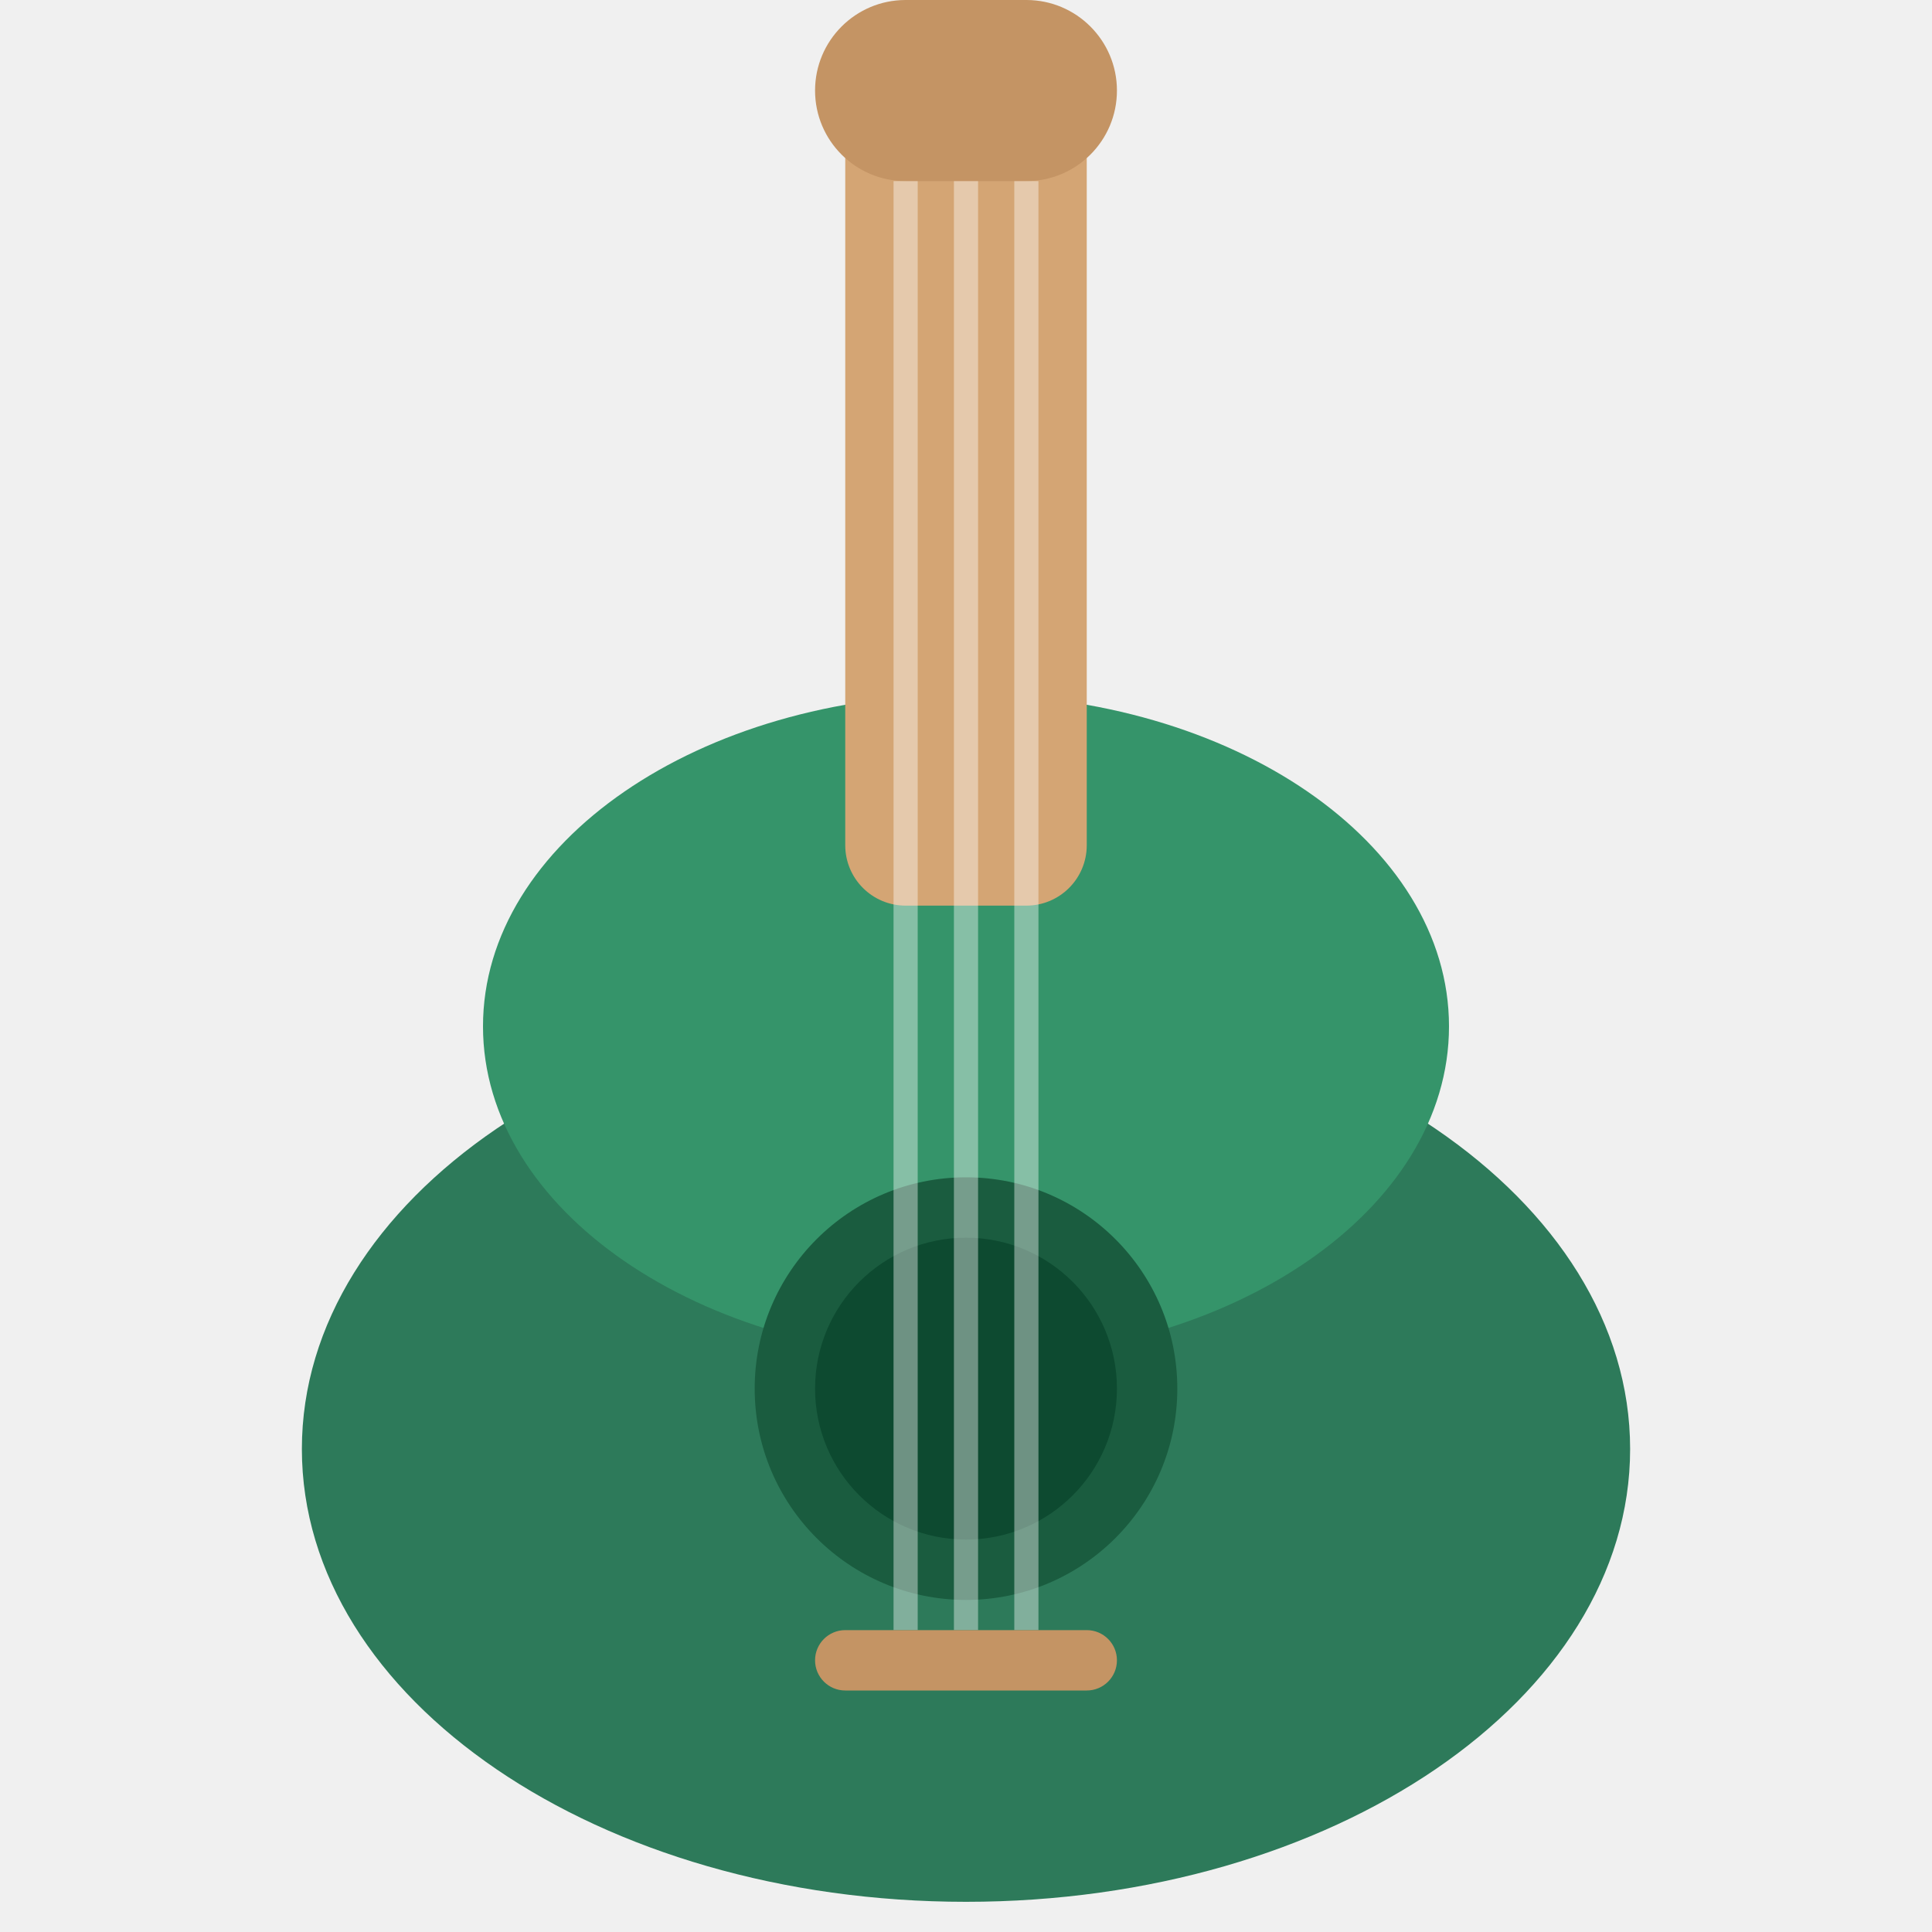
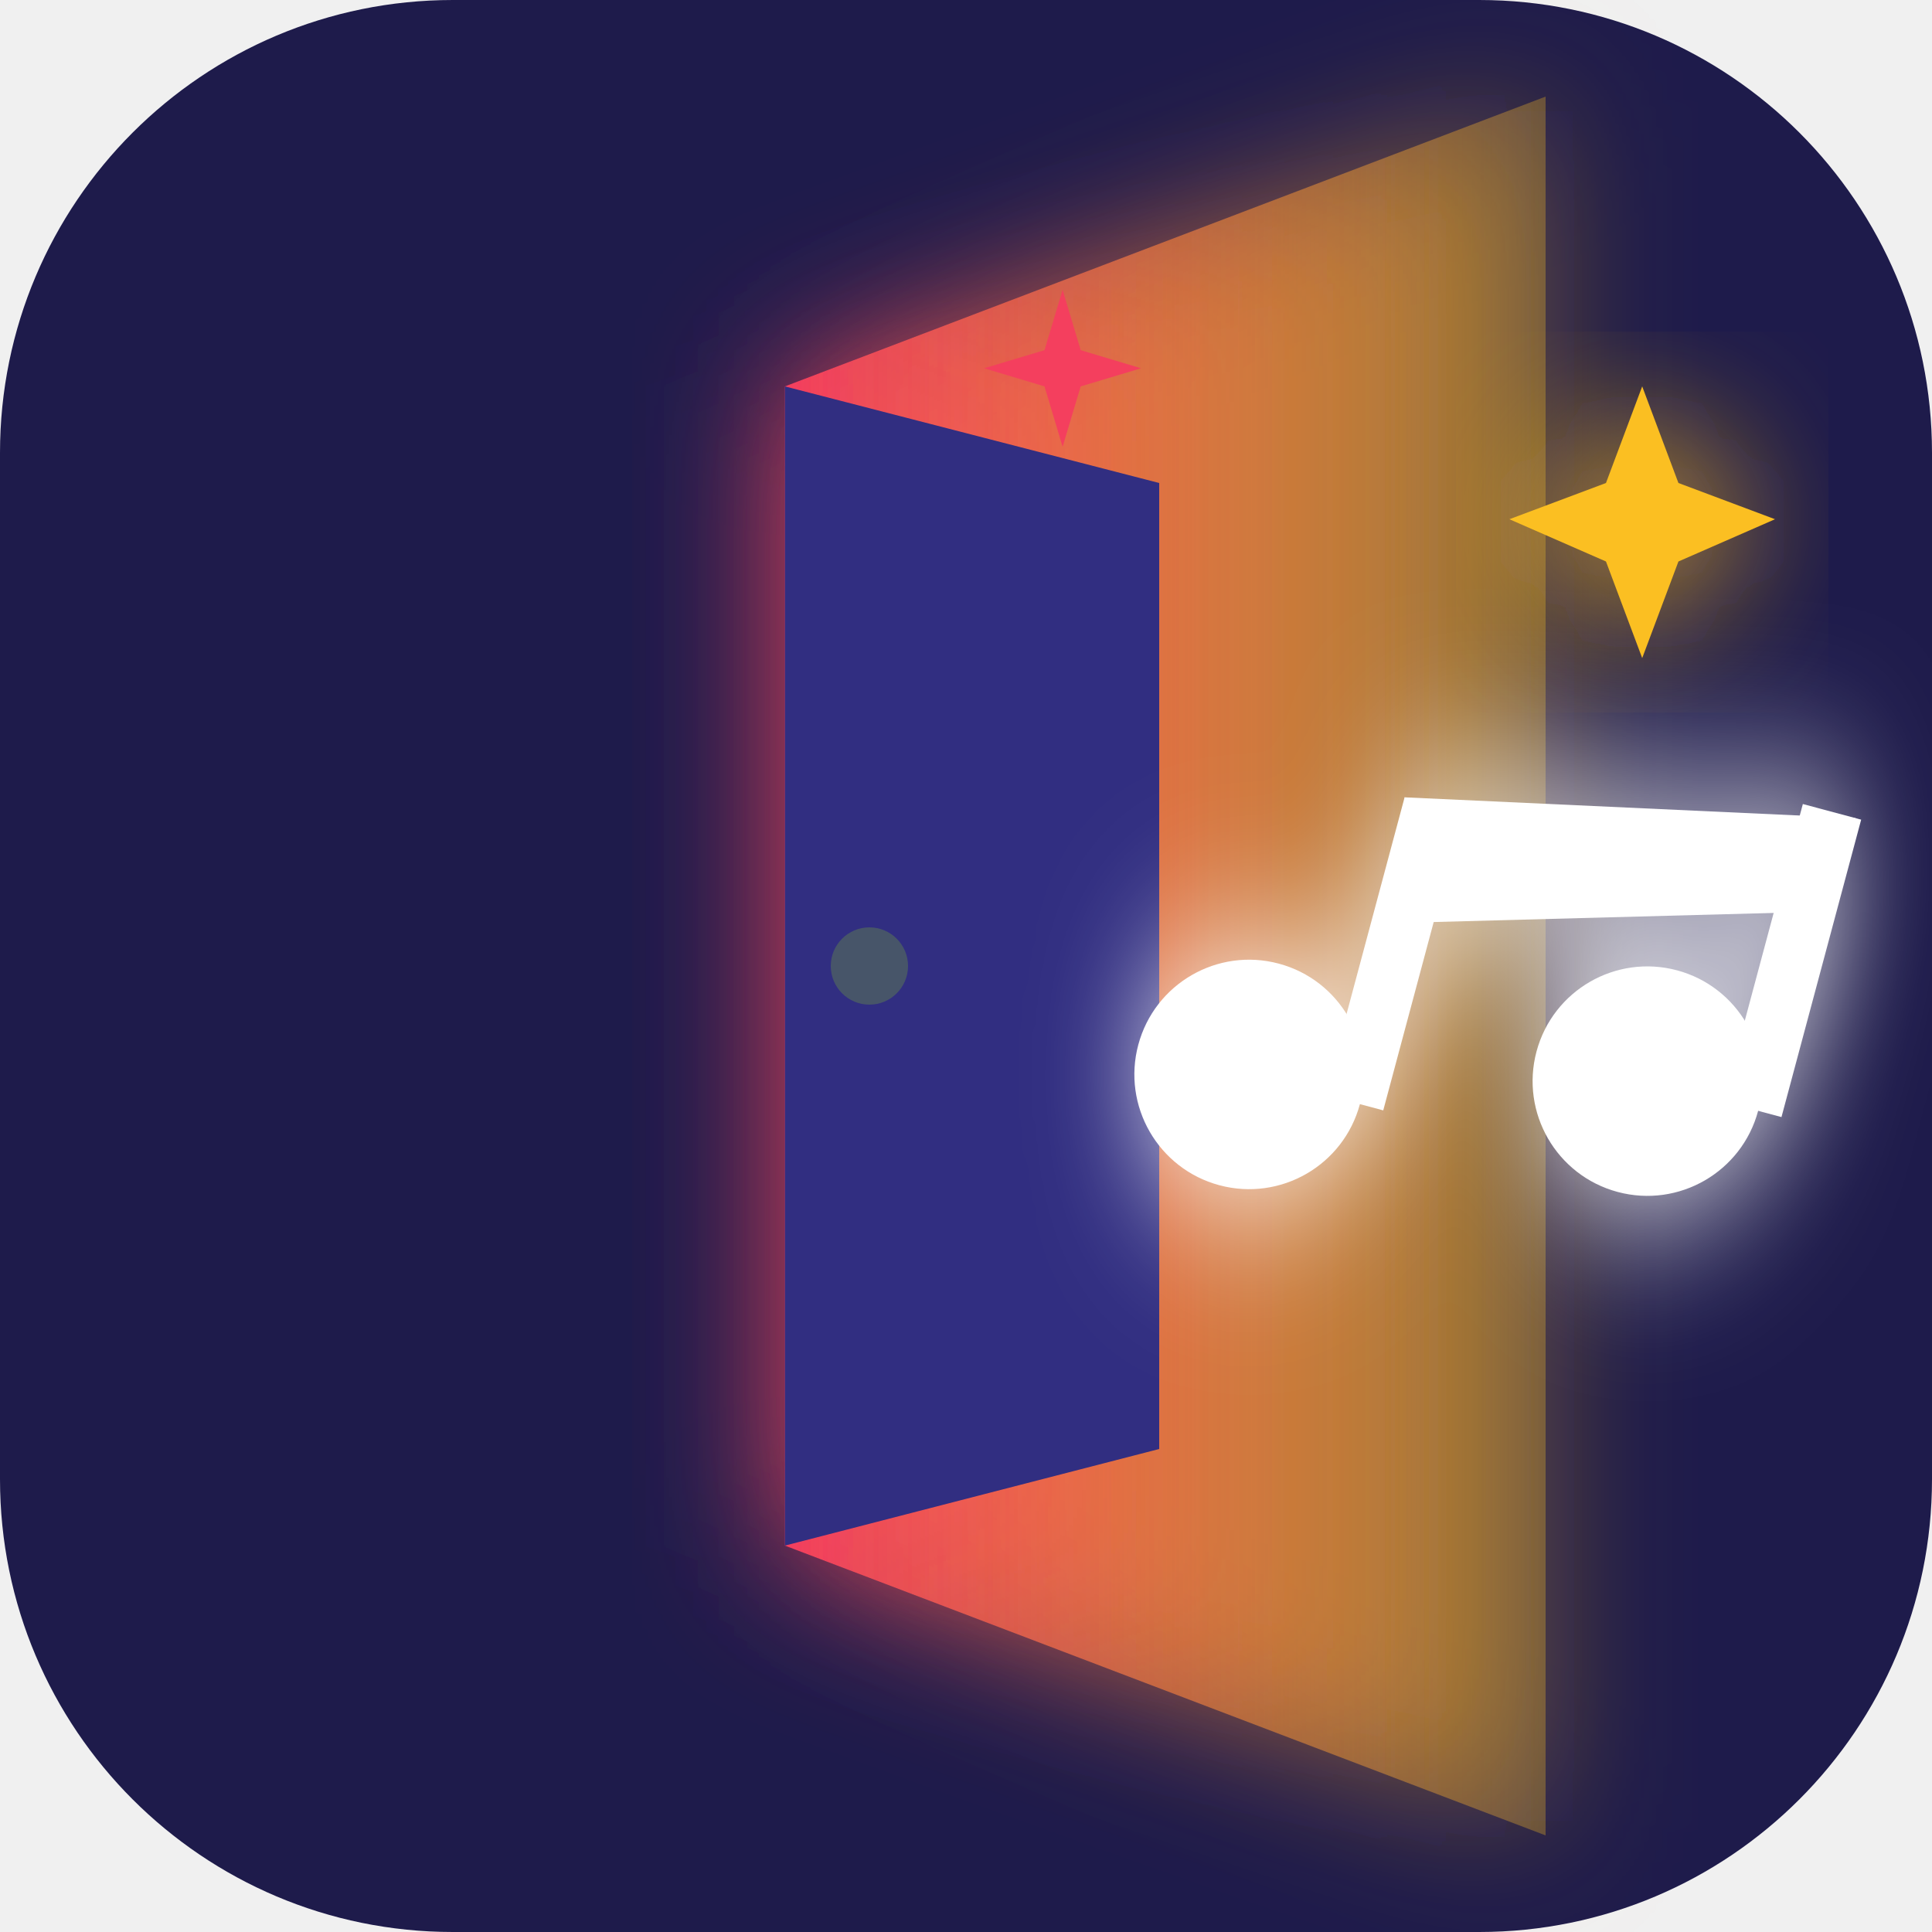
<svg xmlns="http://www.w3.org/2000/svg" viewBox="0 0 32 32">
-   <ellipse cx="16" cy="24" rx="11" ry="7.5" fill="#2d7a5a" />
-   <ellipse cx="16" cy="17" rx="8" ry="5.5" fill="#35946a" />
-   <circle cx="16" cy="23" r="3.5" fill="#1a5c3f" />
-   <circle cx="16" cy="23" r="2.5" fill="#0d4a30" />
-   <rect x="14" y="1" width="4" height="14" rx="1" fill="#d4a574" />
-   <rect x="13.5" y="0" width="5" height="3" rx="1.5" fill="#c49464" />
-   <line x1="15" y1="3" x2="15" y2="27" stroke="rgba(255,255,255,0.4)" stroke-width="0.4" />
-   <line x1="16" y1="3" x2="16" y2="27" stroke="rgba(255,255,255,0.4)" stroke-width="0.4" />
-   <line x1="17" y1="3" x2="17" y2="27" stroke="rgba(255,255,255,0.4)" stroke-width="0.4" />
-   <rect x="13.5" y="27" width="5" height="1" rx="0.5" fill="#c49464" />
+   <defs>
+     <linearGradient id="doorGlow" x1="0%" y1="0%" x2="100%" y2="0%">
+       <stop offset="0%" stop-color="#f43f5e" stop-opacity="1" />
+       <stop offset="100%" stop-color="#fbbf24" stop-opacity="0.3" />
+     </linearGradient>
+     <filter id="glow" x="-20%" y="-20%" width="140%" height="140%">
+       <feGaussianBlur stdDeviation="1.2" result="blur" />
+       <feMerge>
+         <feMergeNode in="blur" />
+         <feMergeNode in="SourceGraphic" />
+       </feMerge>
+     </filter>
+   </defs>
+   <rect width="32" height="32" rx="7.5" fill="#1e1b4b" />
+   <polygon points="13,6.4 25.6,1.6 25.6,30.4 13,25.6" fill="url(#doorGlow)" filter="url(#glow)" />
+   <polygon points="13,6.4 19.2,8 19.2,24 13,25.6" fill="#312e81" />
+   <circle cx="14.4" cy="16" r="0.64" fill="#475569" />
+   <g transform="translate(20.8, 11.2) rotate(15)" fill="#fff" filter="url(#glow)">
+     <circle cx="1.6" cy="6.4" r="1.9" />
+     <circle cx="8" cy="4.8" r="1.9" />
+     <rect x="2.9" y="1.3" width="1" height="5.1" />
+     <rect x="9.3" y="-0.3" width="1" height="5.1" />
+     <polygon points="2.9,1.3 10.2,-0.3 10.2,1.3 3.8,3.2" />
+   </g>
+   <path d="M 27.2,6.4 L 27.8,8 L 29.4,8.6 L 27.8,9.3 L 27.2,10.9 L 26.6,9.3 L 25,8.6 L 26.6,8 Z" fill="#fbbf24" filter="url(#glow)" />
+   <path d="M 17.6,4.8 L 17.9,5.8 L 18.9,6.1 L 17.9,6.4 L 17.6,7.4 L 17.3,6.4 L 16.3,6.1 L 17.3,5.8 Z" fill="#f43f5e" />
</svg>
